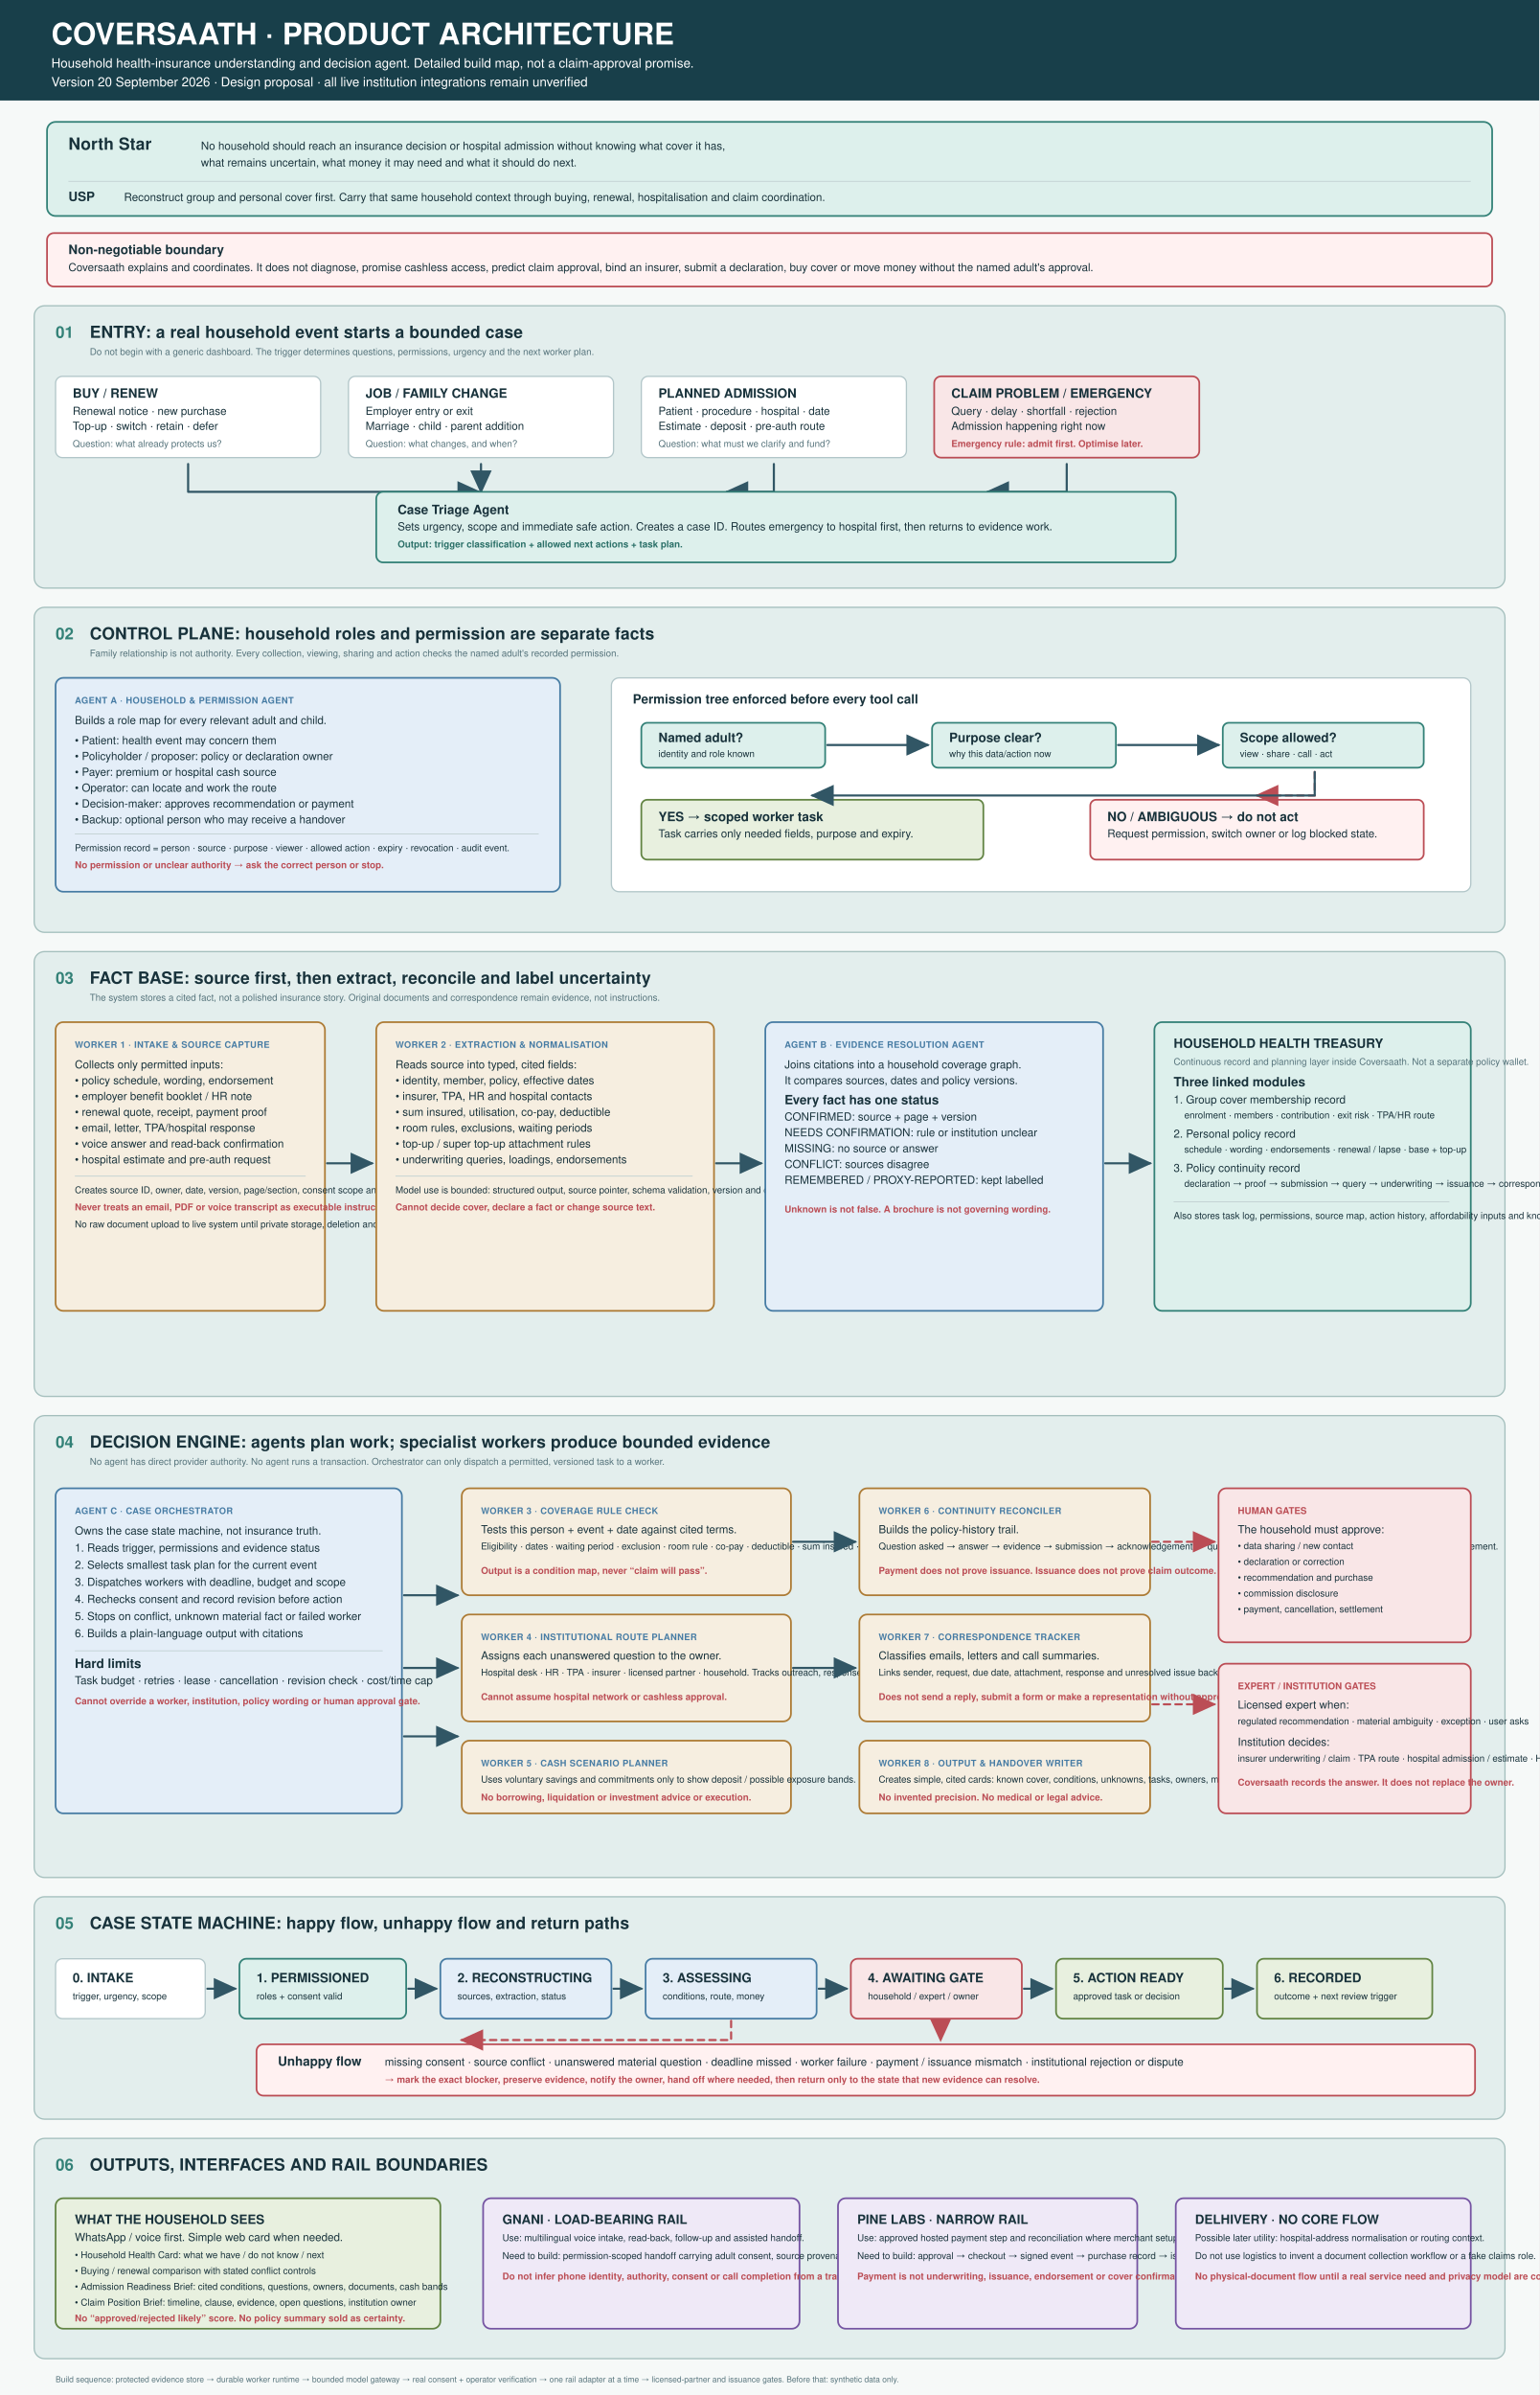
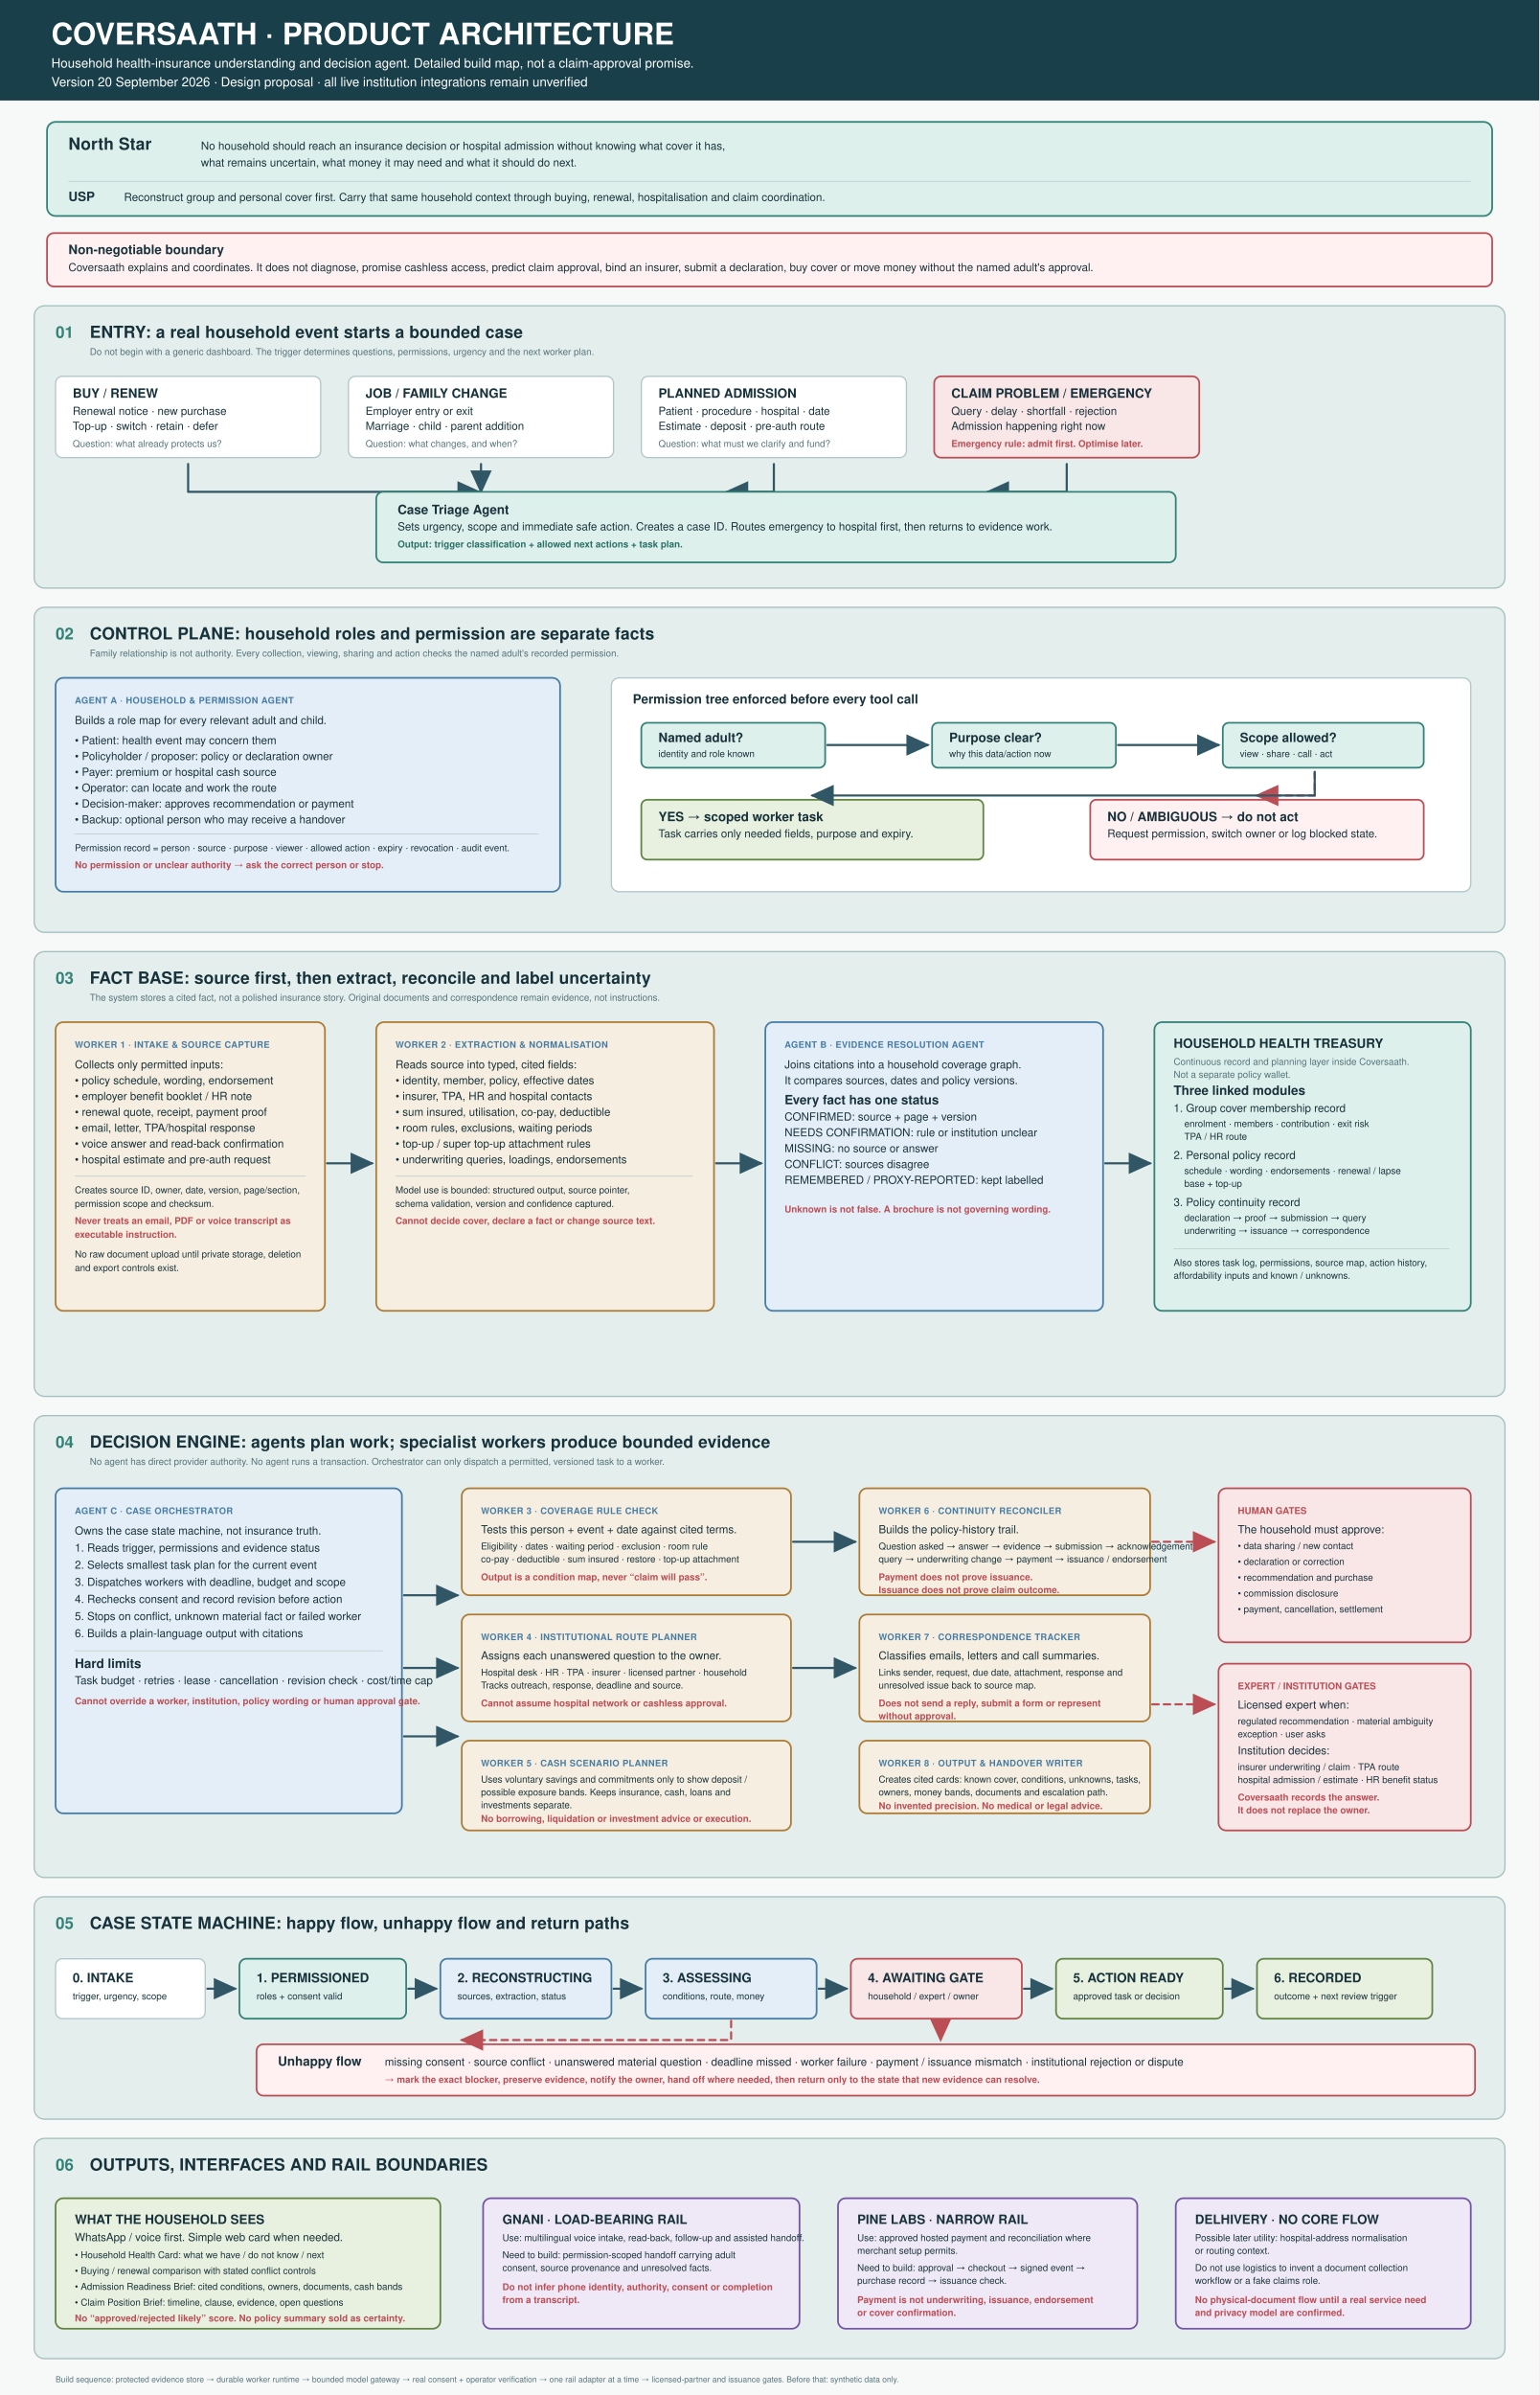
<svg xmlns="http://www.w3.org/2000/svg" width="3600" height="5600" viewBox="0 0 3600 5600" role="img" aria-labelledby="title desc">
  <defs>
    <marker id="arrow" viewBox="0 0 12 12" refX="10" refY="6" markerWidth="12" markerHeight="12" orient="auto-start-reverse">
      <path d="M 0 1 L 11 6 L 0 11 z" fill="#315665" />
    </marker>
    <marker id="arrowRisk" viewBox="0 0 12 12" refX="10" refY="6" markerWidth="12" markerHeight="12" orient="auto-start-reverse">
      <path d="M 0 1 L 11 6 L 0 11 z" fill="#bb4d55" />
    </marker>
    <style>
      .bg{fill:#f6f9f8}.band{fill:#183f4a}.ink{fill:#18323b;font-family:Helvetica}.muted{fill:#54727a;font-family:Helvetica}.white{fill:#fff;font-family:Helvetica}.title{font-size:70px;font-weight:700;letter-spacing:.2px}.subtitle{font-size:30px}.h1{font-size:39px;font-weight:700;letter-spacing:.3px}.h2{font-size:30px;font-weight:700}.body{font-size:26px}.small{font-size:22px}.tiny{font-size:19px}.mono{font-size:21px;font-family:Menlo;fill:#18323b}.section{fill:#e3eeed;stroke:#a4bfbd;stroke-width:3}.card{fill:#fff;stroke:#b2c6c9;stroke-width:3}.core{fill:#ddf0ec;stroke:#338177;stroke-width:4}.agent{fill:#e4eef8;stroke:#477ca4;stroke-width:4}.worker{fill:#f6eee0;stroke:#ad7b35;stroke-width:4}.human{fill:#f9e6e7;stroke:#bb4d55;stroke-width:4}.rail{fill:#efe9f7;stroke:#7554a2;stroke-width:4}.output{fill:#e8f0df;stroke:#628443;stroke-width:4}.risk{fill:#fff1f1;stroke:#bb4d55;stroke-width:4}.unknown{fill:#fff7d6;stroke:#b28a20;stroke-width:4}.line{fill:none;stroke:#315665;stroke-width:5;stroke-linejoin:round;stroke-linecap:round;marker-end:url(#arrow)}.thin{fill:none;stroke:#75949a;stroke-width:3;stroke-linejoin:round;stroke-linecap:round}.dashed{fill:none;stroke:#bb4d55;stroke-width:5;stroke-dasharray:15 12;stroke-linecap:round;marker-end:url(#arrowRisk)}.divider{stroke:#c1d1d2;stroke-width:2}.pill{fill:#183f4a}.pillText{fill:#fff;font-family:Helvetica;font-size:21px;font-weight:700;letter-spacing:.5px}.num{fill:#338177;font-family:Helvetica;font-size:38px;font-weight:700}.label{fill:#477ca4;font-family:Helvetica;font-size:21px;font-weight:700;letter-spacing:.8px}.red{fill:#bb4d55;font-family:Helvetica;font-size:22px;font-weight:700}.green{fill:#2b7068;font-family:Helvetica;font-size:22px;font-weight:700}
    </style>
  </defs>
  <rect width="3600" height="5600" class="bg" />
  <rect x="0" y="0" width="3600" height="235" class="band" />
  <text x="120" y="104" class="white title">COVERSAATH · PRODUCT ARCHITECTURE</text>
  <text x="120" y="158" class="white subtitle">Household health-insurance understanding and decision agent. Detailed build map, not a claim-approval promise.</text>
  <text x="120" y="202" class="white subtitle">Version 20 September 2026 · Design proposal · all live institution integrations remain unverified</text>
  <rect x="110" y="285" width="3380" height="220" rx="20" class="core" />
  <text x="160" y="350" class="h1 ink">North Star</text>
  <text x="470" y="350" class="body ink">No household should reach an insurance decision or hospital admission without knowing what cover it has,</text>
  <text x="470" y="389" class="body ink">what remains uncertain, what money it may need and what it should do next.</text>
  <line x1="160" y1="424" x2="3440" y2="424" class="divider" />
  <text x="160" y="470" class="h2 ink">USP</text>
  <text x="290" y="470" class="body ink">Reconstruct group and personal cover first. Carry that same household context through buying, renewal, hospitalisation and claim coordination.</text>
  <rect x="110" y="545" width="3380" height="125" rx="16" class="risk" />
  <text x="160" y="594" class="h2 ink">Non-negotiable boundary</text>
  <text x="160" y="634" class="body ink">Coversaath explains and coordinates. It does not diagnose, promise cashless access, predict claim approval, bind an insurer, submit a declaration, buy cover or move money without the named adult's approval.</text>
  <rect x="80" y="715" width="3440" height="660" rx="24" class="section" />
  <text x="130" y="790" class="num">01</text>
  <text x="210" y="790" class="h1 ink">ENTRY: a real household event starts a bounded case</text>
  <text x="210" y="830" class="muted small">Do not begin with a generic dashboard. The trigger determines questions, permissions, urgency and the next worker plan.</text>
  <rect x="130" y="880" width="620" height="190" rx="16" class="card" />
  <text x="170" y="930" class="h2 ink">BUY / RENEW</text>
  <text x="170" y="970" class="body ink">Renewal notice · new purchase</text>
  <text x="170" y="1005" class="body ink">Top-up · switch · retain · defer</text>
  <text x="170" y="1045" class="muted small">Question: what already protects us?</text>
  <rect x="815" y="880" width="620" height="190" rx="16" class="card" />
  <text x="855" y="930" class="h2 ink">JOB / FAMILY CHANGE</text>
  <text x="855" y="970" class="body ink">Employer entry or exit</text>
  <text x="855" y="1005" class="body ink">Marriage · child · parent addition</text>
  <text x="855" y="1045" class="muted small">Question: what changes, and when?</text>
  <rect x="1500" y="880" width="620" height="190" rx="16" class="card" />
  <text x="1540" y="930" class="h2 ink">PLANNED ADMISSION</text>
  <text x="1540" y="970" class="body ink">Patient · procedure · hospital · date</text>
  <text x="1540" y="1005" class="body ink">Estimate · deposit · pre-auth route</text>
  <text x="1540" y="1045" class="muted small">Question: what must we clarify and fund?</text>
  <rect x="2185" y="880" width="620" height="190" rx="16" class="human" />
  <text x="2225" y="930" class="h2 ink">CLAIM PROBLEM / EMERGENCY</text>
  <text x="2225" y="970" class="body ink">Query · delay · shortfall · rejection</text>
  <text x="2225" y="1005" class="body ink">Admission happening right now</text>
  <text x="2225" y="1045" class="red">Emergency rule: admit first. Optimise later.</text>
  <path d="M440 1085 V1150 H1120" class="line" />
  <path d="M1125 1085 V1150" class="line" />
  <path d="M1810 1085 V1150 H1700" class="line" />
  <path d="M2495 1085 V1150 H2310" class="line" />
  <rect x="880" y="1150" width="1870" height="165" rx="16" class="core" />
  <text x="930" y="1202" class="h2 ink">Case Triage Agent</text>
  <text x="930" y="1240" class="body ink">Sets urgency, scope and immediate safe action. Creates a case ID. Routes emergency to hospital first, then returns to evidence work.</text>
  <text x="930" y="1280" class="green">Output: trigger classification + allowed next actions + task plan.</text>
  <rect x="80" y="1420" width="3440" height="760" rx="24" class="section" />
  <text x="130" y="1495" class="num">02</text>
  <text x="210" y="1495" class="h1 ink">CONTROL PLANE: household roles and permission are separate facts</text>
  <text x="210" y="1535" class="muted small">Family relationship is not authority. Every collection, viewing, sharing and action checks the named adult's recorded permission.</text>
  <rect x="130" y="1585" width="1180" height="500" rx="18" class="agent" />
  <text x="175" y="1645" class="label">AGENT A · HOUSEHOLD &amp; PERMISSION AGENT</text>
  <text x="175" y="1693" class="body ink">Builds a role map for every relevant adult and child.</text>
  <text x="175" y="1740" class="body ink">• Patient: health event may concern them</text>
  <text x="175" y="1777" class="body ink">• Policyholder / proposer: policy or declaration owner</text>
  <text x="175" y="1814" class="body ink">• Payer: premium or hospital cash source</text>
  <text x="175" y="1851" class="body ink">• Operator: can locate and work the route</text>
  <text x="175" y="1888" class="body ink">• Decision-maker: approves recommendation or payment</text>
  <text x="175" y="1925" class="body ink">• Backup: optional person who may receive a handover</text>
  <line x1="175" y1="1950" x2="1260" y2="1950" class="divider" />
  <text x="175" y="1990" class="small ink">Permission record = person · source · purpose · viewer · allowed action · expiry · revocation · audit event.</text>
  <text x="175" y="2030" class="red">No permission or unclear authority → ask the correct person or stop.</text>
  <rect x="1430" y="1585" width="2010" height="500" rx="18" class="card" />
  <text x="1480" y="1645" class="h2 ink">Permission tree enforced before every tool call</text>
  <rect x="1500" y="1690" width="430" height="105" rx="14" class="core" />
  <text x="1540" y="1735" class="h2 ink">Named adult?</text>
  <text x="1540" y="1770" class="small ink">identity and role known</text>
  <rect x="2180" y="1690" width="430" height="105" rx="14" class="core" />
  <text x="2220" y="1735" class="h2 ink">Purpose clear?</text>
  <text x="2220" y="1770" class="small ink">why this data/action now</text>
  <rect x="2860" y="1690" width="470" height="105" rx="14" class="core" />
  <text x="2900" y="1735" class="h2 ink">Scope allowed?</text>
  <text x="2900" y="1770" class="small ink">view · share · call · act</text>
  <path d="M1935 1742 H2170" class="line" />
  <path d="M2615 1742 H2850" class="line" />
  <rect x="1500" y="1870" width="800" height="140" rx="14" class="output" />
  <text x="1540" y="1920" class="h2 ink">YES → scoped worker task</text>
  <text x="1540" y="1958" class="body ink">Task carries only needed fields, purpose and expiry.</text>
  <rect x="2550" y="1870" width="780" height="140" rx="14" class="risk" />
  <text x="2590" y="1920" class="h2 ink">NO / AMBIGUOUS → do not act</text>
  <text x="2590" y="1958" class="body ink">Request permission, switch owner or log blocked state.</text>
  <path d="M3075 1805 V1860 H2940" class="dashed" />
  <path d="M3075 1805 V1860 H1900" class="line" />
  <rect x="80" y="2225" width="3440" height="1040" rx="24" class="section" />
  <text x="130" y="2300" class="num">03</text>
  <text x="210" y="2300" class="h1 ink">FACT BASE: source first, then extract, reconcile and label uncertainty</text>
  <text x="210" y="2340" class="muted small">The system stores a cited fact, not a polished insurance story. Original documents and correspondence remain evidence, not instructions.</text>
  <rect x="130" y="2390" width="630" height="675" rx="18" class="worker" />
  <text x="175" y="2450" class="label" fill="#ad7b35">WORKER 1 · INTAKE &amp; SOURCE CAPTURE</text>
  <text x="175" y="2498" class="body ink">Collects only permitted inputs:</text>
  <text x="175" y="2535" class="body ink">• policy schedule, wording, endorsement</text>
  <text x="175" y="2572" class="body ink">• employer benefit booklet / HR note</text>
  <text x="175" y="2609" class="body ink">• renewal quote, receipt, payment proof</text>
  <text x="175" y="2646" class="body ink">• email, letter, TPA/hospital response</text>
  <text x="175" y="2683" class="body ink">• voice answer and read-back confirmation</text>
  <text x="175" y="2720" class="body ink">• hospital estimate and pre-auth request</text>
  <line x1="175" y1="2750" x2="715" y2="2750" class="divider" />
-   <text x="175" y="2790" class="small ink">Creates source ID, owner, date, version, page/section, consent scope and checksum.</text>
-   <text x="175" y="2830" class="red">Never treats an email, PDF or voice transcript as executable instruction.</text>
-   <text x="175" y="2870" class="small ink">No raw document upload to live system until private storage, deletion and export controls exist.</text>
+   <text x="175" y="2790" class="small ink">Creates source ID, owner, date, version, page/section,</text>
+   <text x="175" y="2822" class="small ink">permission scope and checksum.</text>
+   <text x="175" y="2862" class="red">Never treats an email, PDF or voice transcript as</text>
+   <text x="175" y="2894" class="red">executable instruction.</text>
+   <text x="175" y="2940" class="small ink">No raw document upload until private storage, deletion</text>
+   <text x="175" y="2972" class="small ink">and export controls exist.</text>
  <rect x="880" y="2390" width="790" height="675" rx="18" class="worker" />
  <text x="925" y="2450" class="label">WORKER 2 · EXTRACTION &amp; NORMALISATION</text>
  <text x="925" y="2498" class="body ink">Reads source into typed, cited fields:</text>
  <text x="925" y="2535" class="body ink">• identity, member, policy, effective dates</text>
  <text x="925" y="2572" class="body ink">• insurer, TPA, HR and hospital contacts</text>
  <text x="925" y="2609" class="body ink">• sum insured, utilisation, co-pay, deductible</text>
  <text x="925" y="2646" class="body ink">• room rules, exclusions, waiting periods</text>
  <text x="925" y="2683" class="body ink">• top-up / super top-up attachment rules</text>
  <text x="925" y="2720" class="body ink">• underwriting queries, loadings, endorsements</text>
  <line x1="925" y1="2750" x2="1620" y2="2750" class="divider" />
-   <text x="925" y="2790" class="small ink">Model use is bounded: structured output, source pointer, schema validation, version and confidence captured.</text>
-   <text x="925" y="2830" class="red">Cannot decide cover, declare a fact or change source text.</text>
+   <text x="925" y="2790" class="small ink">Model use is bounded: structured output, source pointer,</text>
+   <text x="925" y="2822" class="small ink">schema validation, version and confidence captured.</text>
+   <text x="925" y="2862" class="red">Cannot decide cover, declare a fact or change source text.</text>
  <rect x="1790" y="2390" width="790" height="675" rx="18" class="agent" />
  <text x="1835" y="2450" class="label">AGENT B · EVIDENCE RESOLUTION AGENT</text>
  <text x="1835" y="2498" class="body ink">Joins citations into a household coverage graph.</text>
  <text x="1835" y="2535" class="body ink">It compares sources, dates and policy versions.</text>
  <text x="1835" y="2582" class="h2 ink">Every fact has one status</text>
  <text x="1835" y="2620" class="body ink">CONFIRMED: source + page + version</text>
  <text x="1835" y="2657" class="body ink">NEEDS CONFIRMATION: rule or institution unclear</text>
  <text x="1835" y="2694" class="body ink">MISSING: no source or answer</text>
  <text x="1835" y="2731" class="body ink">CONFLICT: sources disagree</text>
  <text x="1835" y="2768" class="body ink">REMEMBERED / PROXY-REPORTED: kept labelled</text>
  <text x="1835" y="2835" class="red">Unknown is not false. A brochure is not governing wording.</text>
  <rect x="2700" y="2390" width="740" height="675" rx="18" class="core" />
  <text x="2745" y="2450" class="h2 ink">HOUSEHOLD HEALTH TREASURY</text>
-   <text x="2745" y="2490" class="muted small">Continuous record and planning layer inside Coversaath. Not a separate policy wallet.</text>
-   <text x="2745" y="2540" class="h2 ink">Three linked modules</text>
-   <text x="2745" y="2580" class="body ink">1. Group cover membership record</text>
-   <text x="2770" y="2615" class="small ink">enrolment · members · contribution · exit risk · TPA/HR route</text>
-   <text x="2745" y="2660" class="body ink">2. Personal policy record</text>
-   <text x="2770" y="2695" class="small ink">schedule · wording · endorsements · renewal / lapse · base + top-up</text>
-   <text x="2745" y="2740" class="body ink">3. Policy continuity record</text>
-   <text x="2770" y="2775" class="small ink">declaration → proof → submission → query → underwriting → issuance → correspondence</text>
-   <line x1="2745" y1="2810" x2="3390" y2="2810" class="divider" />
-   <text x="2745" y="2850" class="small ink">Also stores task log, permissions, source map, action history, affordability inputs and known/unknowns.</text>
+   <text x="2745" y="2490" class="muted small">Continuous record and planning layer inside Coversaath.</text>
+   <text x="2745" y="2520" class="muted small">Not a separate policy wallet.</text>
+   <text x="2745" y="2560" class="h2 ink">Three linked modules</text>
+   <text x="2745" y="2600" class="body ink">1. Group cover membership record</text>
+   <text x="2770" y="2635" class="small ink">enrolment · members · contribution · exit risk</text>
+   <text x="2770" y="2665" class="small ink">TPA / HR route</text>
+   <text x="2745" y="2710" class="body ink">2. Personal policy record</text>
+   <text x="2770" y="2745" class="small ink">schedule · wording · endorsements · renewal / lapse</text>
+   <text x="2770" y="2775" class="small ink">base + top-up</text>
+   <text x="2745" y="2820" class="body ink">3. Policy continuity record</text>
+   <text x="2770" y="2855" class="small ink">declaration → proof → submission → query</text>
+   <text x="2770" y="2885" class="small ink">underwriting → issuance → correspondence</text>
+   <line x1="2745" y1="2920" x2="3390" y2="2920" class="divider" />
+   <text x="2745" y="2960" class="small ink">Also stores task log, permissions, source map, action history,</text>
+   <text x="2745" y="2990" class="small ink">affordability inputs and known / unknowns.</text>
  <path d="M765 2720 H870" class="line" />
  <path d="M1675 2720 H1780" class="line" />
  <path d="M2585 2720 H2690" class="line" />
  <rect x="80" y="3310" width="3440" height="1080" rx="24" class="section" />
  <text x="130" y="3385" class="num">04</text>
  <text x="210" y="3385" class="h1 ink">DECISION ENGINE: agents plan work; specialist workers produce bounded evidence</text>
  <text x="210" y="3425" class="muted small">No agent has direct provider authority. No agent runs a transaction. Orchestrator can only dispatch a permitted, versioned task to a worker.</text>
  <rect x="130" y="3480" width="810" height="760" rx="18" class="agent" />
  <text x="175" y="3540" class="label">AGENT C · CASE ORCHESTRATOR</text>
  <text x="175" y="3588" class="body ink">Owns the case state machine, not insurance truth.</text>
  <text x="175" y="3628" class="body ink">1. Reads trigger, permissions and evidence status</text>
  <text x="175" y="3668" class="body ink">2. Selects smallest task plan for the current event</text>
  <text x="175" y="3708" class="body ink">3. Dispatches workers with deadline, budget and scope</text>
  <text x="175" y="3748" class="body ink">4. Rechecks consent and record revision before action</text>
  <text x="175" y="3788" class="body ink">5. Stops on conflict, unknown material fact or failed worker</text>
  <text x="175" y="3828" class="body ink">6. Builds a plain-language output with citations</text>
  <line x1="175" y1="3860" x2="895" y2="3860" class="divider" />
  <text x="175" y="3900" class="h2 ink">Hard limits</text>
  <text x="175" y="3938" class="body ink">Task budget · retries · lease · cancellation · revision check · cost/time cap</text>
  <text x="175" y="3985" class="red">Cannot override a worker, institution, policy wording or human approval gate.</text>
  <rect x="1080" y="3480" width="770" height="250" rx="18" class="worker" />
  <text x="1125" y="3540" class="label">WORKER 3 · COVERAGE RULE CHECK</text>
  <text x="1125" y="3585" class="body ink">Tests this person + event + date against cited terms.</text>
-   <text x="1125" y="3623" class="small ink">Eligibility · dates · waiting period · exclusion · room rule · co-pay · deductible · sum insured · restore · top-up attachment.</text>
-   <text x="1125" y="3680" class="red">Output is a condition map, never “claim will pass”.</text>
+   <text x="1125" y="3623" class="small ink">Eligibility · dates · waiting period · exclusion · room rule</text>
+   <text x="1125" y="3653" class="small ink">co-pay · deductible · sum insured · restore · top-up attachment</text>
+   <text x="1125" y="3695" class="red">Output is a condition map, never “claim will pass”.</text>
  <rect x="1080" y="3775" width="770" height="250" rx="18" class="worker" />
  <text x="1125" y="3835" class="label">WORKER 4 · INSTITUTIONAL ROUTE PLANNER</text>
  <text x="1125" y="3880" class="body ink">Assigns each unanswered question to the owner.</text>
-   <text x="1125" y="3918" class="small ink">Hospital desk · HR · TPA · insurer · licensed partner · household. Tracks outreach, response, deadline and source.</text>
-   <text x="1125" y="3975" class="red">Cannot assume hospital network or cashless approval.</text>
-   <rect x="1080" y="4070" width="770" height="170" rx="18" class="worker" />
+   <text x="1125" y="3918" class="small ink">Hospital desk · HR · TPA · insurer · licensed partner · household</text>
+   <text x="1125" y="3948" class="small ink">Tracks outreach, response, deadline and source.</text>
+   <text x="1125" y="3990" class="red">Cannot assume hospital network or cashless approval.</text>
+   <rect x="1080" y="4070" width="770" height="210" rx="18" class="worker" />
  <text x="1125" y="4130" class="label">WORKER 5 · CASH SCENARIO PLANNER</text>
-   <text x="1125" y="4168" class="small ink">Uses voluntary savings and commitments only to show deposit / possible exposure bands. Keeps insurance, cash, loans and investments separate.</text>
-   <text x="1125" y="4210" class="red">No borrowing, liquidation or investment advice or execution.</text>
+   <text x="1125" y="4168" class="small ink">Uses voluntary savings and commitments only to show deposit /</text>
+   <text x="1125" y="4198" class="small ink">possible exposure bands. Keeps insurance, cash, loans and</text>
+   <text x="1125" y="4228" class="small ink">investments separate.</text>
+   <text x="1125" y="4260" class="red">No borrowing, liquidation or investment advice or execution.</text>
  <rect x="2010" y="3480" width="680" height="250" rx="18" class="worker" />
  <text x="2055" y="3540" class="label">WORKER 6 · CONTINUITY RECONCILER</text>
  <text x="2055" y="3585" class="body ink">Builds the policy-history trail.</text>
-   <text x="2055" y="3623" class="small ink">Question asked → answer → evidence → submission → acknowledgement → query → underwriting change → payment → issuance / endorsement.</text>
-   <text x="2055" y="3680" class="red">Payment does not prove issuance. Issuance does not prove claim outcome.</text>
+   <text x="2055" y="3623" class="small ink">Question asked → answer → evidence → submission → acknowledgement</text>
+   <text x="2055" y="3653" class="small ink">query → underwriting change → payment → issuance / endorsement</text>
+   <text x="2055" y="3695" class="red">Payment does not prove issuance.</text>
+   <text x="2055" y="3725" class="red">Issuance does not prove claim outcome.</text>
  <rect x="2010" y="3775" width="680" height="250" rx="18" class="worker" />
  <text x="2055" y="3835" class="label">WORKER 7 · CORRESPONDENCE TRACKER</text>
  <text x="2055" y="3880" class="body ink">Classifies emails, letters and call summaries.</text>
-   <text x="2055" y="3918" class="small ink">Links sender, request, due date, attachment, response and unresolved issue back to source map.</text>
-   <text x="2055" y="3975" class="red">Does not send a reply, submit a form or make a representation without approval.</text>
+   <text x="2055" y="3918" class="small ink">Links sender, request, due date, attachment, response and</text>
+   <text x="2055" y="3948" class="small ink">unresolved issue back to source map.</text>
+   <text x="2055" y="3990" class="red">Does not send a reply, submit a form or represent</text>
+   <text x="2055" y="4020" class="red">without approval.</text>
  <rect x="2010" y="4070" width="680" height="170" rx="18" class="worker" />
  <text x="2055" y="4130" class="label">WORKER 8 · OUTPUT &amp; HANDOVER WRITER</text>
-   <text x="2055" y="4168" class="small ink">Creates simple, cited cards: known cover, conditions, unknowns, tasks, owners, money bands, documents and escalation path.</text>
-   <text x="2055" y="4210" class="red">No invented precision. No medical or legal advice.</text>
+   <text x="2055" y="4168" class="small ink">Creates cited cards: known cover, conditions, unknowns, tasks,</text>
+   <text x="2055" y="4198" class="small ink">owners, money bands, documents and escalation path.</text>
+   <text x="2055" y="4230" class="red">No invented precision. No medical or legal advice.</text>
  <rect x="2850" y="3480" width="590" height="360" rx="18" class="human" />
  <text x="2895" y="3540" class="red">HUMAN GATES</text>
  <text x="2895" y="3585" class="body ink">The household must approve:</text>
  <text x="2895" y="3622" class="small ink">• data sharing / new contact</text>
  <text x="2895" y="3659" class="small ink">• declaration or correction</text>
  <text x="2895" y="3696" class="small ink">• recommendation and purchase</text>
  <text x="2895" y="3733" class="small ink">• commission disclosure</text>
  <text x="2895" y="3770" class="small ink">• payment, cancellation, settlement</text>
-   <rect x="2850" y="3890" width="590" height="350" rx="18" class="human" />
+   <rect x="2850" y="3890" width="590" height="390" rx="18" class="human" />
  <text x="2895" y="3950" class="red">EXPERT / INSTITUTION GATES</text>
  <text x="2895" y="3995" class="body ink">Licensed expert when:</text>
-   <text x="2895" y="4032" class="small ink">regulated recommendation · material ambiguity · exception · user asks</text>
-   <text x="2895" y="4082" class="body ink">Institution decides:</text>
-   <text x="2895" y="4119" class="small ink">insurer underwriting / claim · TPA route · hospital admission / estimate · HR benefit status</text>
-   <text x="2895" y="4175" class="red">Coversaath records the answer. It does not replace the owner.</text>
+   <text x="2895" y="4032" class="small ink">regulated recommendation · material ambiguity</text>
+   <text x="2895" y="4062" class="small ink">exception · user asks</text>
+   <text x="2895" y="4102" class="body ink">Institution decides:</text>
+   <text x="2895" y="4139" class="small ink">insurer underwriting / claim · TPA route</text>
+   <text x="2895" y="4169" class="small ink">hospital admission / estimate · HR benefit status</text>
+   <text x="2895" y="4210" class="red">Coversaath records the answer.</text>
+   <text x="2895" y="4240" class="red">It does not replace the owner.</text>
  <path d="M945 3730 H1070" class="line" />
  <path d="M945 3900 H1070" class="line" />
  <path d="M945 4060 H1070" class="line" />
  <path d="M1855 3605 H2000" class="line" />
  <path d="M1855 3900 H2000" class="line" />
  <path d="M2695 3605 H2840" class="dashed" />
  <path d="M2695 3985 H2840" class="dashed" />
  <rect x="80" y="4435" width="3440" height="520" rx="24" class="section" />
  <text x="130" y="4510" class="num">05</text>
  <text x="210" y="4510" class="h1 ink">CASE STATE MACHINE: happy flow, unhappy flow and return paths</text>
  <rect x="130" y="4580" width="350" height="140" rx="16" class="card" />
  <text x="170" y="4635" class="h2 ink">0. INTAKE</text>
  <text x="170" y="4675" class="small ink">trigger, urgency, scope</text>
  <rect x="560" y="4580" width="390" height="140" rx="16" class="core" />
  <text x="600" y="4635" class="h2 ink">1. PERMISSIONED</text>
  <text x="600" y="4675" class="small ink">roles + consent valid</text>
  <rect x="1030" y="4580" width="400" height="140" rx="16" class="agent" />
  <text x="1070" y="4635" class="h2 ink">2. RECONSTRUCTING</text>
  <text x="1070" y="4675" class="small ink">sources, extraction, status</text>
  <rect x="1510" y="4580" width="400" height="140" rx="16" class="agent" />
  <text x="1550" y="4635" class="h2 ink">3. ASSESSING</text>
  <text x="1550" y="4675" class="small ink">conditions, route, money</text>
  <rect x="1990" y="4580" width="400" height="140" rx="16" class="human" />
  <text x="2030" y="4635" class="h2 ink">4. AWAITING GATE</text>
  <text x="2030" y="4675" class="small ink">household / expert / owner</text>
  <rect x="2470" y="4580" width="390" height="140" rx="16" class="output" />
  <text x="2510" y="4635" class="h2 ink">5. ACTION READY</text>
  <text x="2510" y="4675" class="small ink">approved task or decision</text>
  <rect x="2940" y="4580" width="410" height="140" rx="16" class="output" />
  <text x="2980" y="4635" class="h2 ink">6. RECORDED</text>
  <text x="2980" y="4675" class="small ink">outcome + next review trigger</text>
  <path d="M485 4650 H550" class="line" />
  <path d="M955 4650 H1020" class="line" />
  <path d="M1435 4650 H1500" class="line" />
  <path d="M1915 4650 H1980" class="line" />
  <path d="M2395 4650 H2460" class="line" />
  <path d="M2865 4650 H2930" class="line" />
  <rect x="600" y="4780" width="2850" height="120" rx="16" class="risk" />
  <text x="650" y="4830" class="h2 ink">Unhappy flow</text>
  <text x="900" y="4830" class="body ink">missing consent · source conflict · unanswered material question · deadline missed · worker failure · payment / issuance mismatch · institutional rejection or dispute</text>
  <text x="900" y="4870" class="red">→ mark the exact blocker, preserve evidence, notify the owner, hand off where needed, then return only to the state that new evidence can resolve.</text>
  <path d="M1710 4725 V4770 H1080" class="dashed" />
  <path d="M2200 4725 V4770" class="dashed" />
  <rect x="80" y="5000" width="3440" height="515" rx="24" class="section" />
  <text x="130" y="5075" class="num">06</text>
  <text x="210" y="5075" class="h1 ink">OUTPUTS, INTERFACES AND RAIL BOUNDARIES</text>
  <rect x="130" y="5140" width="900" height="305" rx="18" class="output" />
  <text x="175" y="5200" class="h2 ink">WHAT THE HOUSEHOLD SEES</text>
  <text x="175" y="5240" class="body ink">WhatsApp / voice first. Simple web card when needed.</text>
  <text x="175" y="5280" class="small ink">• Household Health Card: what we have / do not know / next</text>
  <text x="175" y="5317" class="small ink">• Buying / renewal comparison with stated conflict controls</text>
-   <text x="175" y="5354" class="small ink">• Admission Readiness Brief: cited conditions, questions, owners, documents, cash bands</text>
-   <text x="175" y="5391" class="small ink">• Claim Position Brief: timeline, clause, evidence, open questions, institution owner</text>
+   <text x="175" y="5354" class="small ink">• Admission Readiness Brief: cited conditions, owners, documents, cash bands</text>
+   <text x="175" y="5391" class="small ink">• Claim Position Brief: timeline, clause, evidence, open questions</text>
  <text x="175" y="5428" class="red">No “approved/rejected likely” score. No policy summary sold as certainty.</text>
  <rect x="1130" y="5140" width="740" height="305" rx="18" class="rail" />
  <text x="1175" y="5200" class="h2 ink">GNANI · LOAD-BEARING RAIL</text>
  <text x="1175" y="5240" class="small ink">Use: multilingual voice intake, read-back, follow-up and assisted handoff.</text>
-   <text x="1175" y="5282" class="small ink">Need to build: permission-scoped handoff carrying adult consent, source provenance and unresolved facts.</text>
-   <text x="1175" y="5330" class="red">Do not infer phone identity, authority, consent or call completion from a transcript.</text>
+   <text x="1175" y="5280" class="small ink">Need to build: permission-scoped handoff carrying adult</text>
+   <text x="1175" y="5310" class="small ink">consent, source provenance and unresolved facts.</text>
+   <text x="1175" y="5355" class="red">Do not infer phone identity, authority, consent or completion</text>
+   <text x="1175" y="5385" class="red">from a transcript.</text>
  <rect x="1960" y="5140" width="700" height="305" rx="18" class="rail" />
  <text x="2005" y="5200" class="h2 ink">PINE LABS · NARROW RAIL</text>
-   <text x="2005" y="5240" class="small ink">Use: approved hosted payment step and reconciliation where merchant setup permits.</text>
-   <text x="2005" y="5282" class="small ink">Need to build: approval → checkout → signed event → purchase record → issuance check.</text>
-   <text x="2005" y="5330" class="red">Payment is not underwriting, issuance, endorsement or cover confirmation.</text>
+   <text x="2005" y="5240" class="small ink">Use: approved hosted payment and reconciliation where</text>
+   <text x="2005" y="5270" class="small ink">merchant setup permits.</text>
+   <text x="2005" y="5310" class="small ink">Need to build: approval → checkout → signed event →</text>
+   <text x="2005" y="5340" class="small ink">purchase record → issuance check.</text>
+   <text x="2005" y="5385" class="red">Payment is not underwriting, issuance, endorsement</text>
+   <text x="2005" y="5415" class="red">or cover confirmation.</text>
  <rect x="2750" y="5140" width="690" height="305" rx="18" class="rail" />
  <text x="2795" y="5200" class="h2 ink">DELHIVERY · NO CORE FLOW</text>
-   <text x="2795" y="5240" class="small ink">Possible later utility: hospital-address normalisation or routing context.</text>
-   <text x="2795" y="5282" class="small ink">Do not use logistics to invent a document collection workflow or a fake claims role.</text>
-   <text x="2795" y="5330" class="red">No physical-document flow until a real service need and privacy model are confirmed.</text>
+   <text x="2795" y="5240" class="small ink">Possible later utility: hospital-address normalisation</text>
+   <text x="2795" y="5270" class="small ink">or routing context.</text>
+   <text x="2795" y="5310" class="small ink">Do not use logistics to invent a document collection</text>
+   <text x="2795" y="5340" class="small ink">workflow or a fake claims role.</text>
+   <text x="2795" y="5385" class="red">No physical-document flow until a real service need</text>
+   <text x="2795" y="5415" class="red">and privacy model are confirmed.</text>
  <text x="130" y="5570" class="muted tiny">Build sequence: protected evidence store → durable worker runtime → bounded model gateway → real consent + operator verification → one rail adapter at a time → licensed-partner and issuance gates. Before that: synthetic data only.</text>
</svg>
